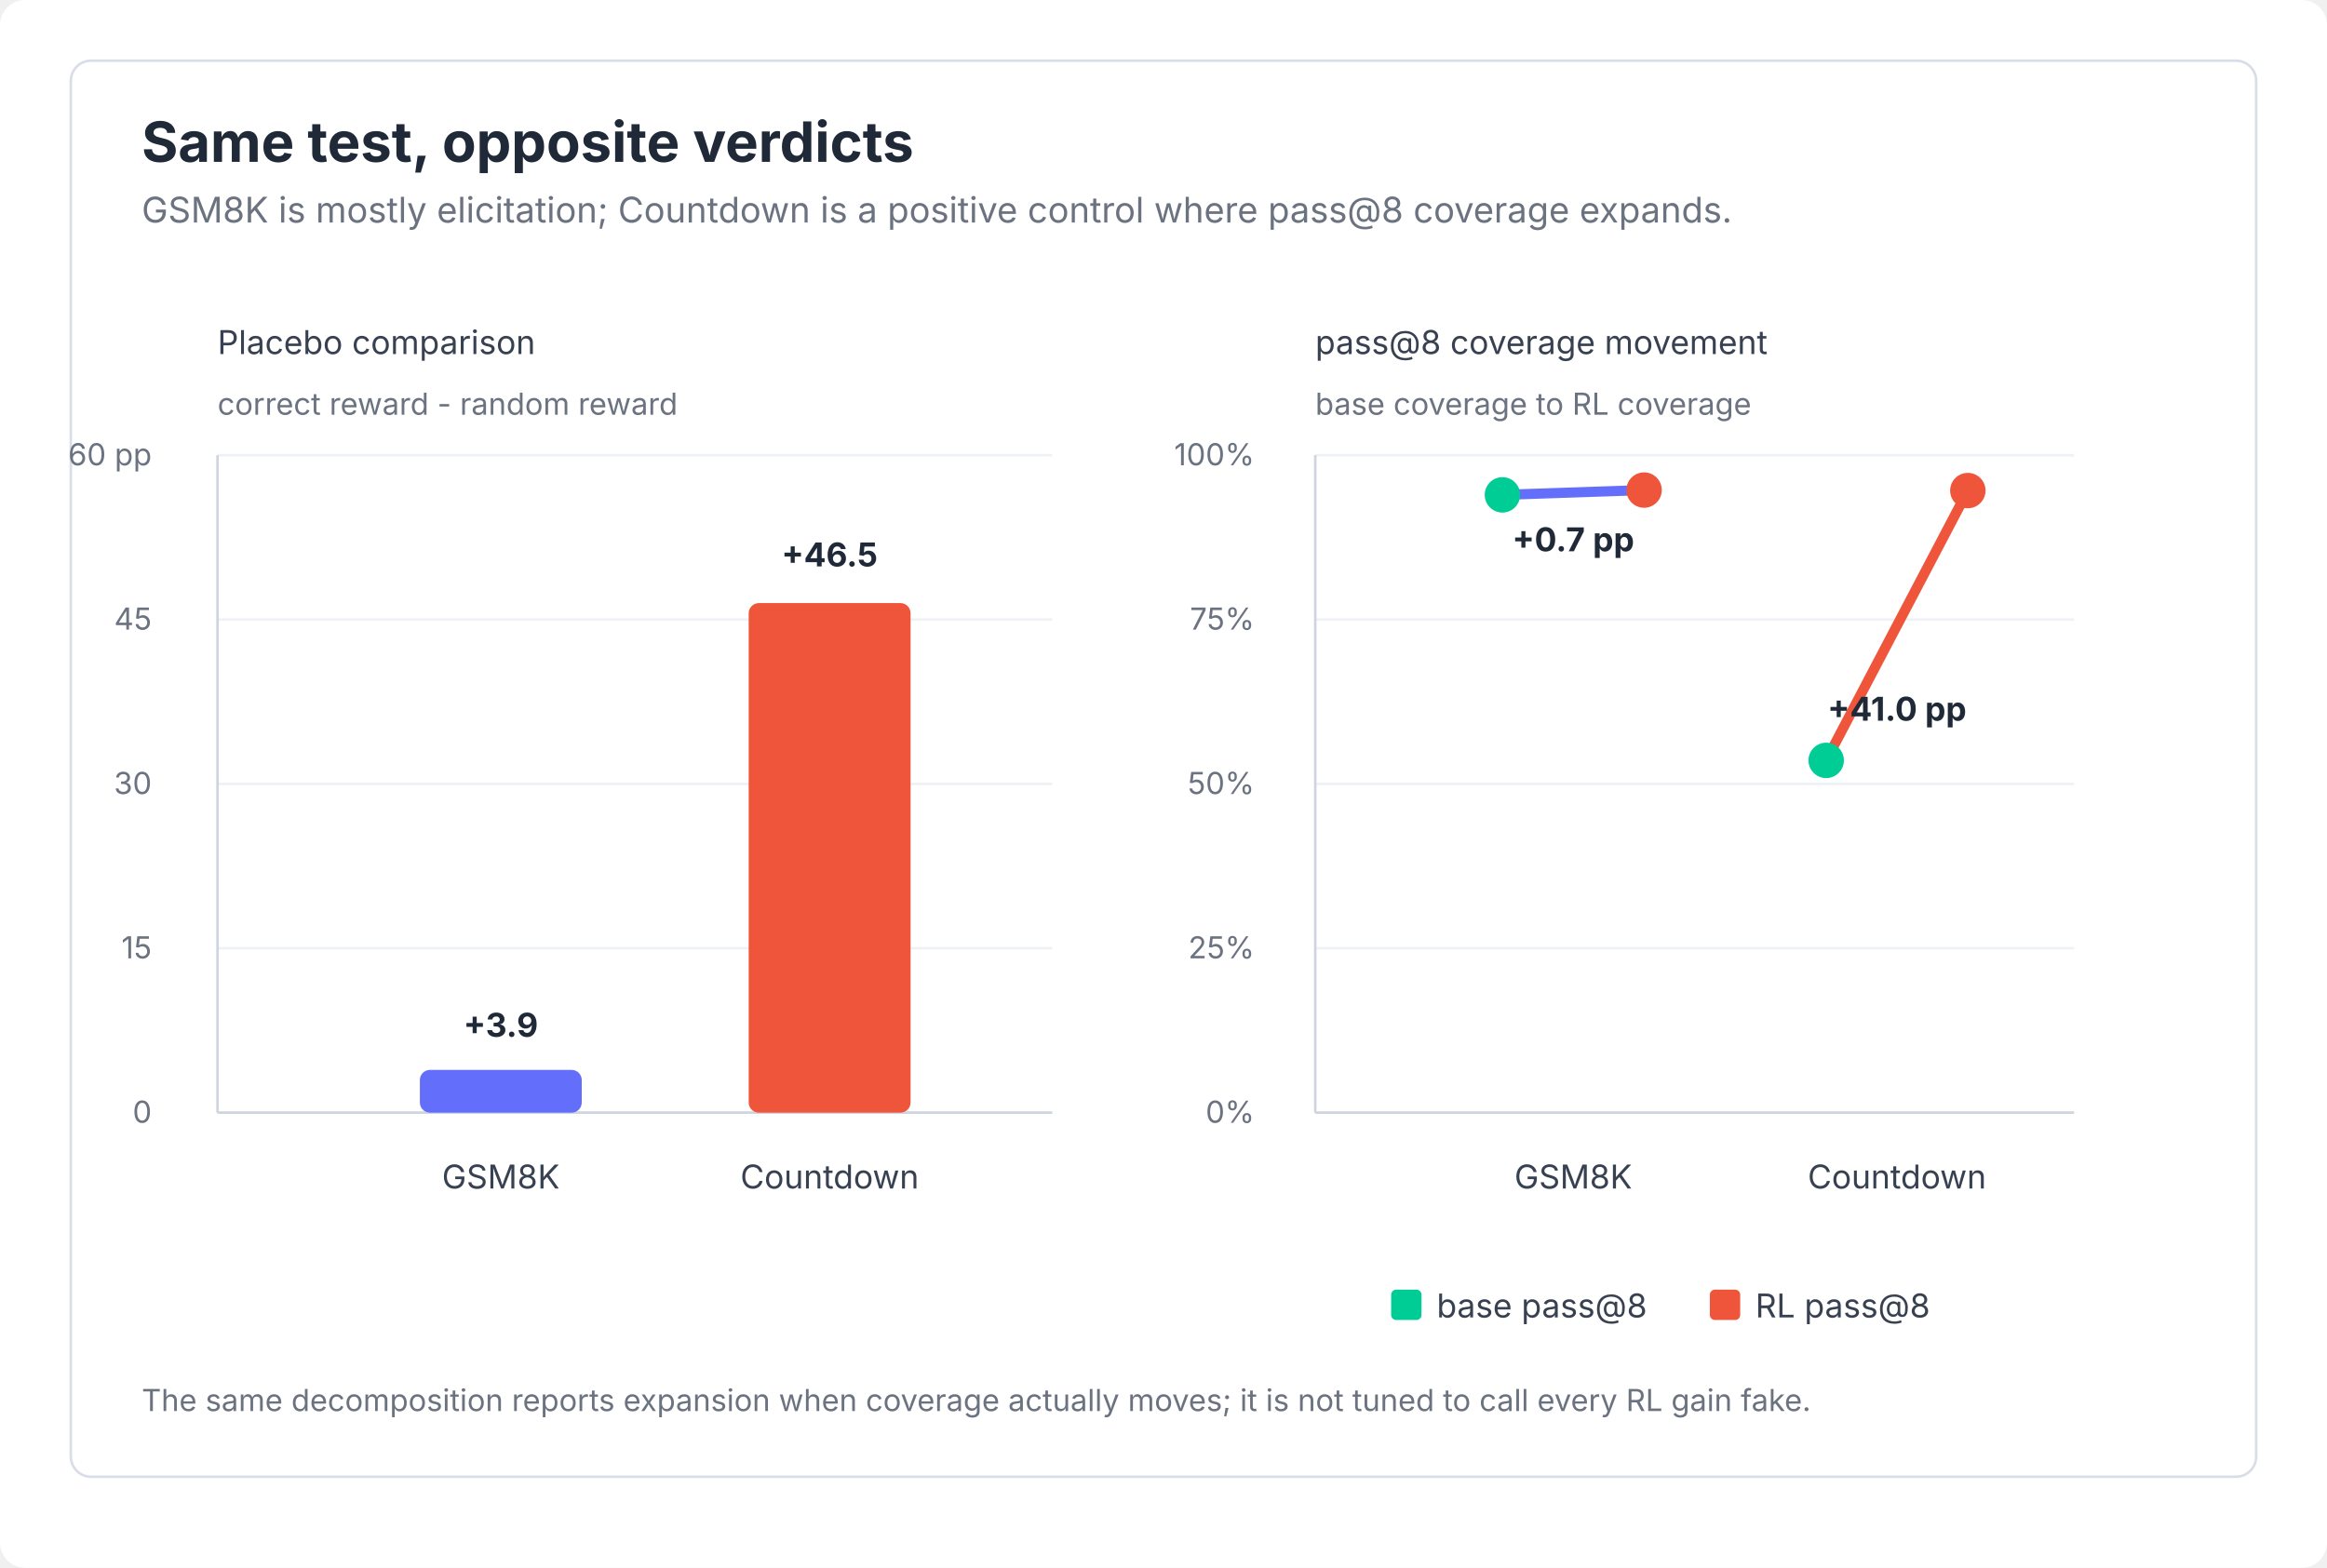
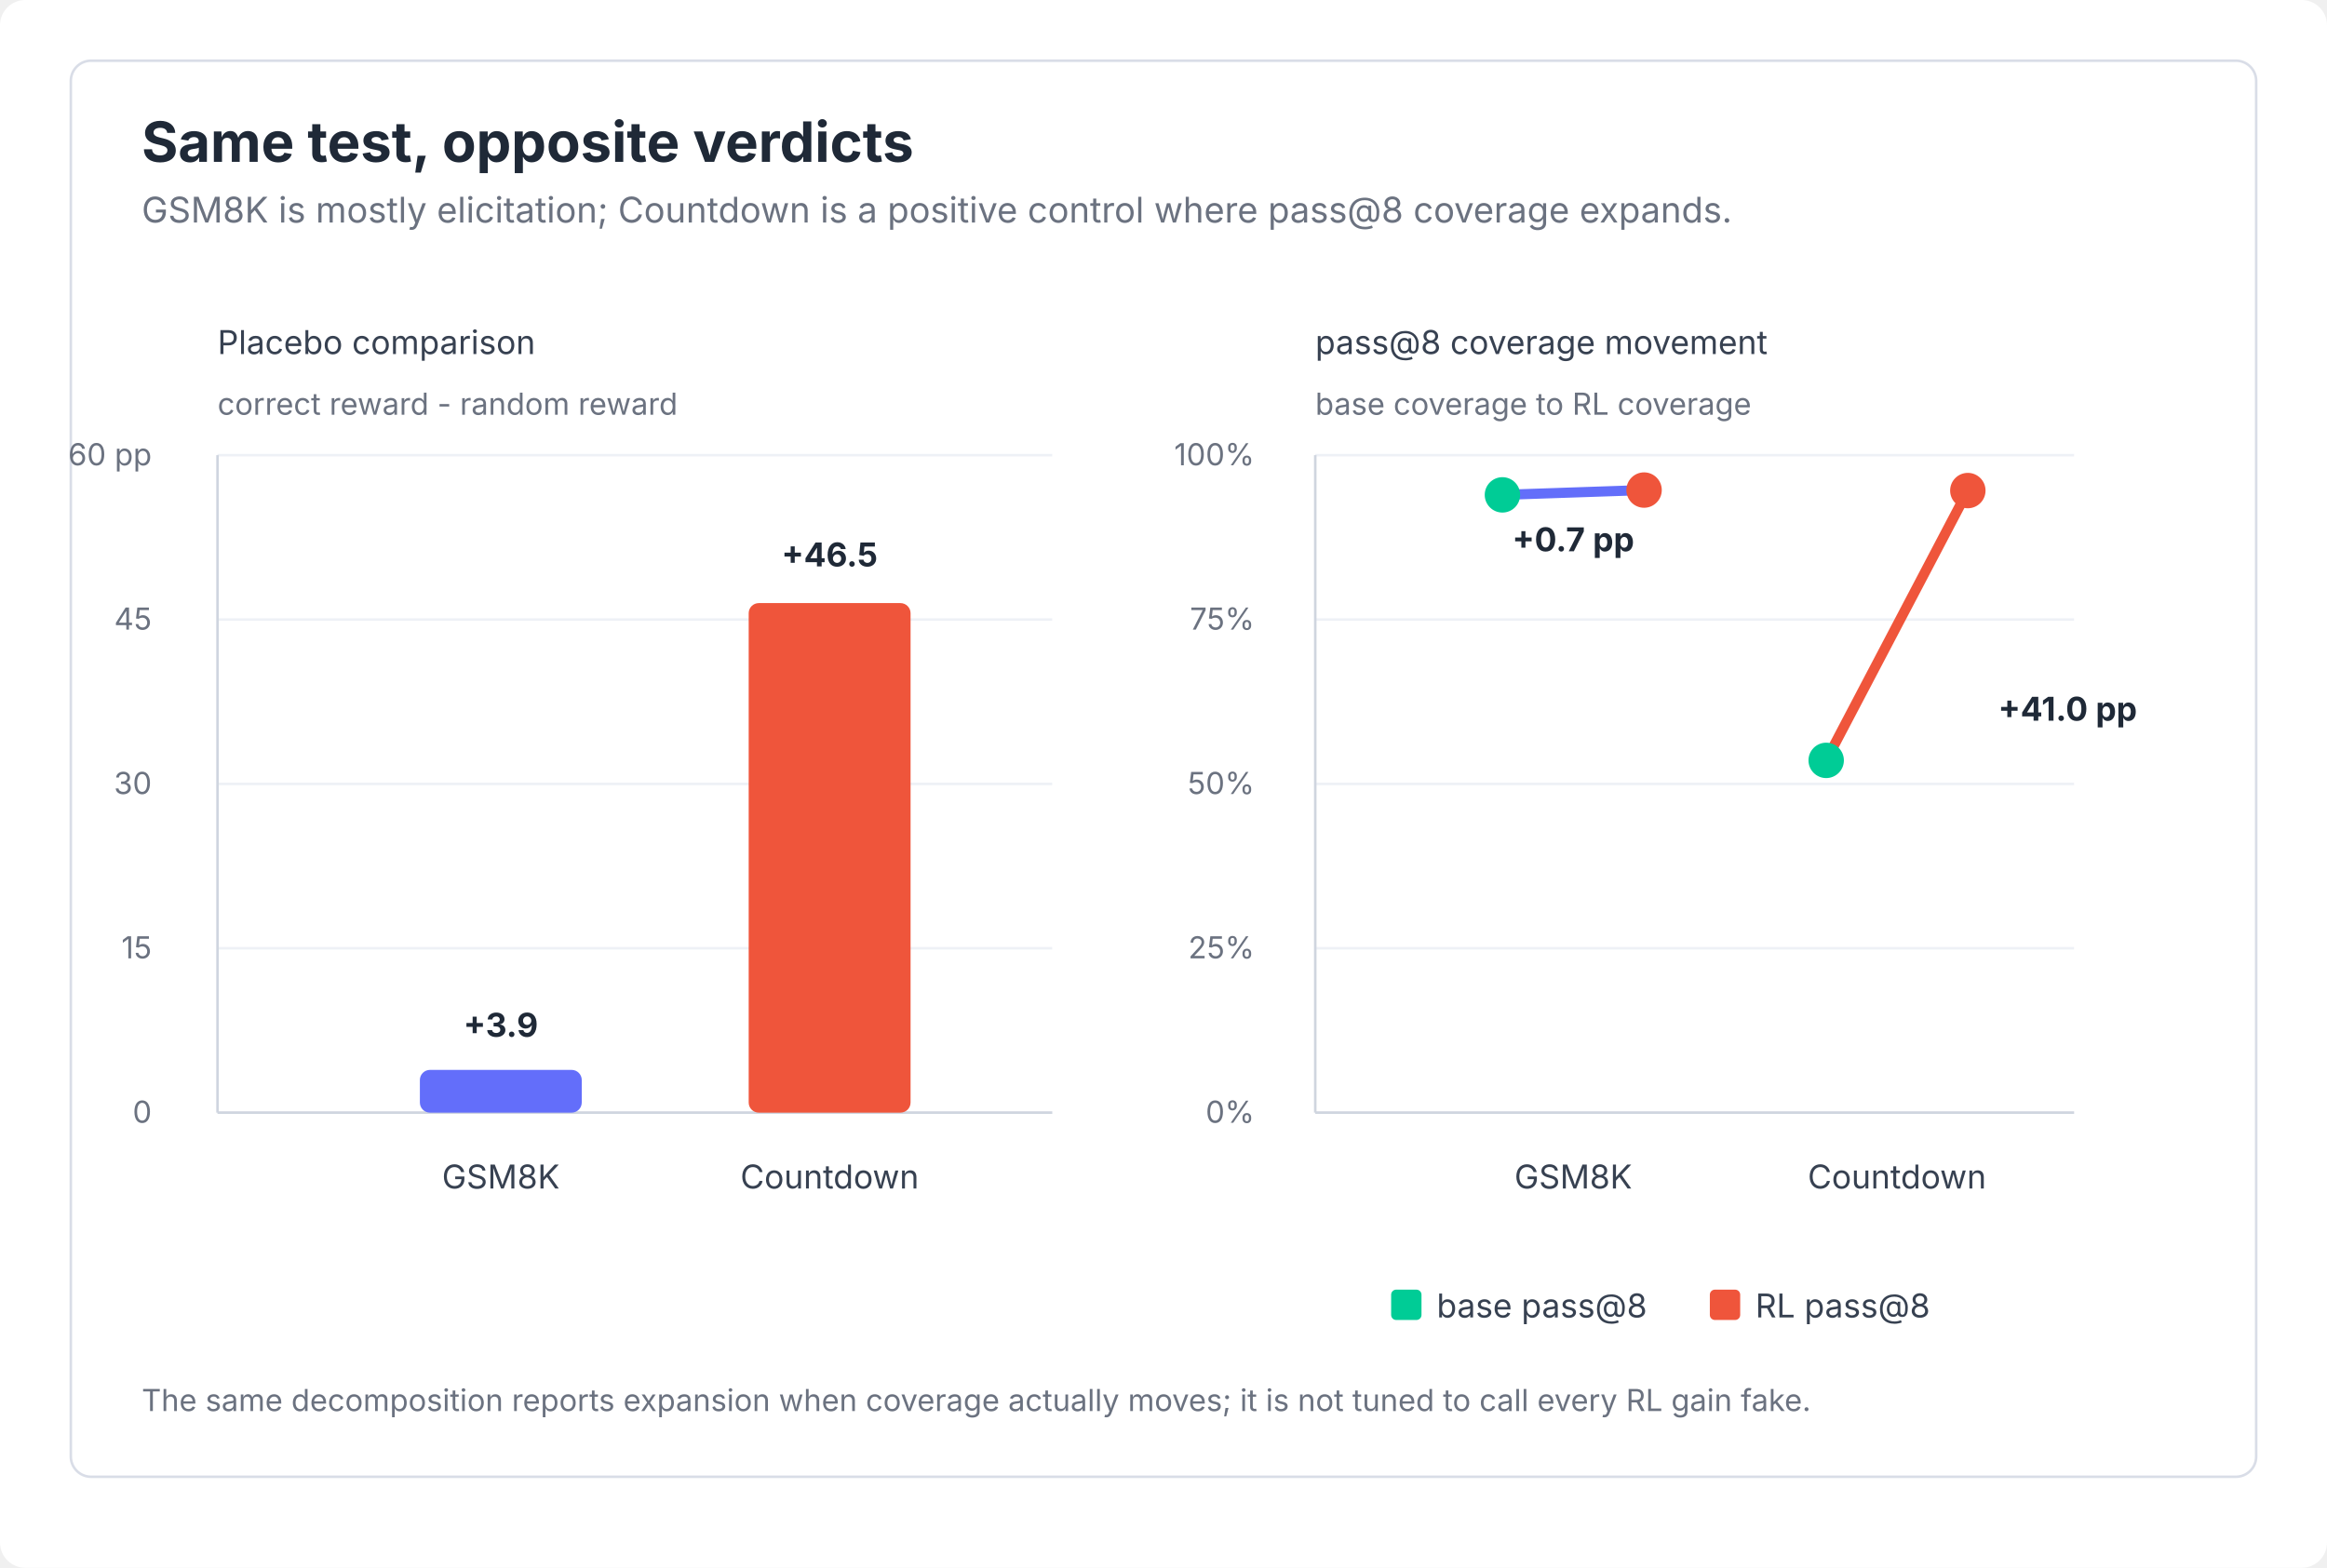
<svg xmlns="http://www.w3.org/2000/svg" width="920" height="620" viewBox="0 0 920 620" role="img" aria-labelledby="title desc">
  <style>
    .bg { fill: #ffffff; }
    .panel { fill: #ffffff; stroke: #d9dde7; stroke-width: 1; }
    .title { fill: #1f2937; font: 700 22px -apple-system, BlinkMacSystemFont, 'Segoe UI', sans-serif; }
    .subtitle { fill: #6b7280; font: 14px -apple-system, BlinkMacSystemFont, 'Segoe UI', sans-serif; }
    .axis { stroke: #cfd5df; stroke-width: 1; }
    .grid { stroke: #eef1f6; stroke-width: 1; }
    .tick { fill: #6b7280; font: 12px -apple-system, BlinkMacSystemFont, 'Segoe UI', sans-serif; }
    .label { fill: #374151; font: 13px -apple-system, BlinkMacSystemFont, 'Segoe UI', sans-serif; }
    .value { fill: #1f2937; font: 700 13px -apple-system, BlinkMacSystemFont, 'Segoe UI', sans-serif; }
    .small { fill: #6b7280; font: 12px -apple-system, BlinkMacSystemFont, 'Segoe UI', sans-serif; }
    .legend { fill: #374151; font: 13px -apple-system, BlinkMacSystemFont, 'Segoe UI', sans-serif; }
  </style>
  <rect class="bg" width="920" height="620" rx="10" />
  <rect class="panel" x="28" y="24" width="864" height="560" rx="8" />
  <text class="title" x="56" y="64">Same test, opposite verdicts</text>
  <text class="subtitle" x="56" y="88">GSM8K is mostly elicitation; Countdown is a positive control where pass@8 coverage expands.</text>
  <g transform="translate(86 140)">
    <text class="label" x="0" y="0">Placebo comparison</text>
    <text class="small" x="0" y="24">correct reward - random reward</text>
    <line class="grid" x1="0" y1="300" x2="330" y2="300" />
    <line class="grid" x1="0" y1="235" x2="330" y2="235" />
    <line class="grid" x1="0" y1="170" x2="330" y2="170" />
    <line class="grid" x1="0" y1="105" x2="330" y2="105" />
    <line class="grid" x1="0" y1="40" x2="330" y2="40" />
    <line class="axis" x1="0" y1="40" x2="0" y2="300" />
    <line class="axis" x1="0" y1="300" x2="330" y2="300" />
    <text class="tick" x="-26" y="304" text-anchor="end">0</text>
    <text class="tick" x="-26" y="239" text-anchor="end">15</text>
    <text class="tick" x="-26" y="174" text-anchor="end">30</text>
    <text class="tick" x="-26" y="109" text-anchor="end">45</text>
    <text class="tick" x="-26" y="44" text-anchor="end">60 pp</text>
    <rect x="80" y="283.1" width="64" height="16.9" fill="#636efa" rx="4" />
    <rect x="210" y="98.5" width="64" height="201.5" fill="#ef553b" rx="4" />
    <text class="value" x="112" y="270" text-anchor="middle">+3.9</text>
    <text class="value" x="242" y="84" text-anchor="middle">+46.5</text>
    <text class="label" x="112" y="330" text-anchor="middle">GSM8K</text>
    <text class="label" x="242" y="330" text-anchor="middle">Countdown</text>
  </g>
  <g transform="translate(520 140)">
    <text class="label" x="0" y="0">pass@8 coverage movement</text>
    <text class="small" x="0" y="24">base coverage to RL coverage</text>
    <line class="grid" x1="0" y1="300" x2="300" y2="300" />
    <line class="grid" x1="0" y1="235" x2="300" y2="235" />
    <line class="grid" x1="0" y1="170" x2="300" y2="170" />
    <line class="grid" x1="0" y1="105" x2="300" y2="105" />
    <line class="grid" x1="0" y1="40" x2="300" y2="40" />
    <line class="axis" x1="0" y1="40" x2="0" y2="300" />
    <line class="axis" x1="0" y1="300" x2="300" y2="300" />
    <text class="tick" x="-24" y="304" text-anchor="end">0%</text>
    <text class="tick" x="-24" y="239" text-anchor="end">25%</text>
    <text class="tick" x="-24" y="174" text-anchor="end">50%</text>
    <text class="tick" x="-24" y="109" text-anchor="end">75%</text>
    <text class="tick" x="-24" y="44" text-anchor="end">100%</text>
    <line x1="74" y1="55.7" x2="130" y2="53.8" stroke="#636efa" stroke-width="4" stroke-linecap="round" />
    <circle cx="74" cy="55.7" r="7" fill="#00cc96" />
    <circle cx="130" cy="53.8" r="7" fill="#ef553b" />
    <text class="value" x="102" y="78" text-anchor="middle">+0.7 pp</text>
    <text class="label" x="102" y="330" text-anchor="middle">GSM8K</text>
    <line x1="202" y1="160.7" x2="258" y2="54.0" stroke="#ef553b" stroke-width="4" stroke-linecap="round" />
    <circle cx="202" cy="160.7" r="7" fill="#00cc96" />
    <circle cx="258" cy="54.0" r="7" fill="#ef553b" />
-     <text class="value" x="230" y="145" text-anchor="middle">+41.0 pp</text>
+     <text class="value" x="270" y="145" text-anchor="start">+41.0 pp</text>
    <text class="label" x="230" y="330" text-anchor="middle">Countdown</text>
  </g>
  <g transform="translate(550 520)">
    <rect x="0" y="-10" width="12" height="12" fill="#00cc96" rx="2" />
    <text class="legend" x="18" y="1">base pass@8</text>
    <rect x="126" y="-10" width="12" height="12" fill="#ef553b" rx="2" />
    <text class="legend" x="144" y="1">RL pass@8</text>
  </g>
  <text class="small" x="56" y="558">The same decomposition reports expansion when coverage actually moves; it is not tuned to call every RL gain fake.</text>
</svg>
